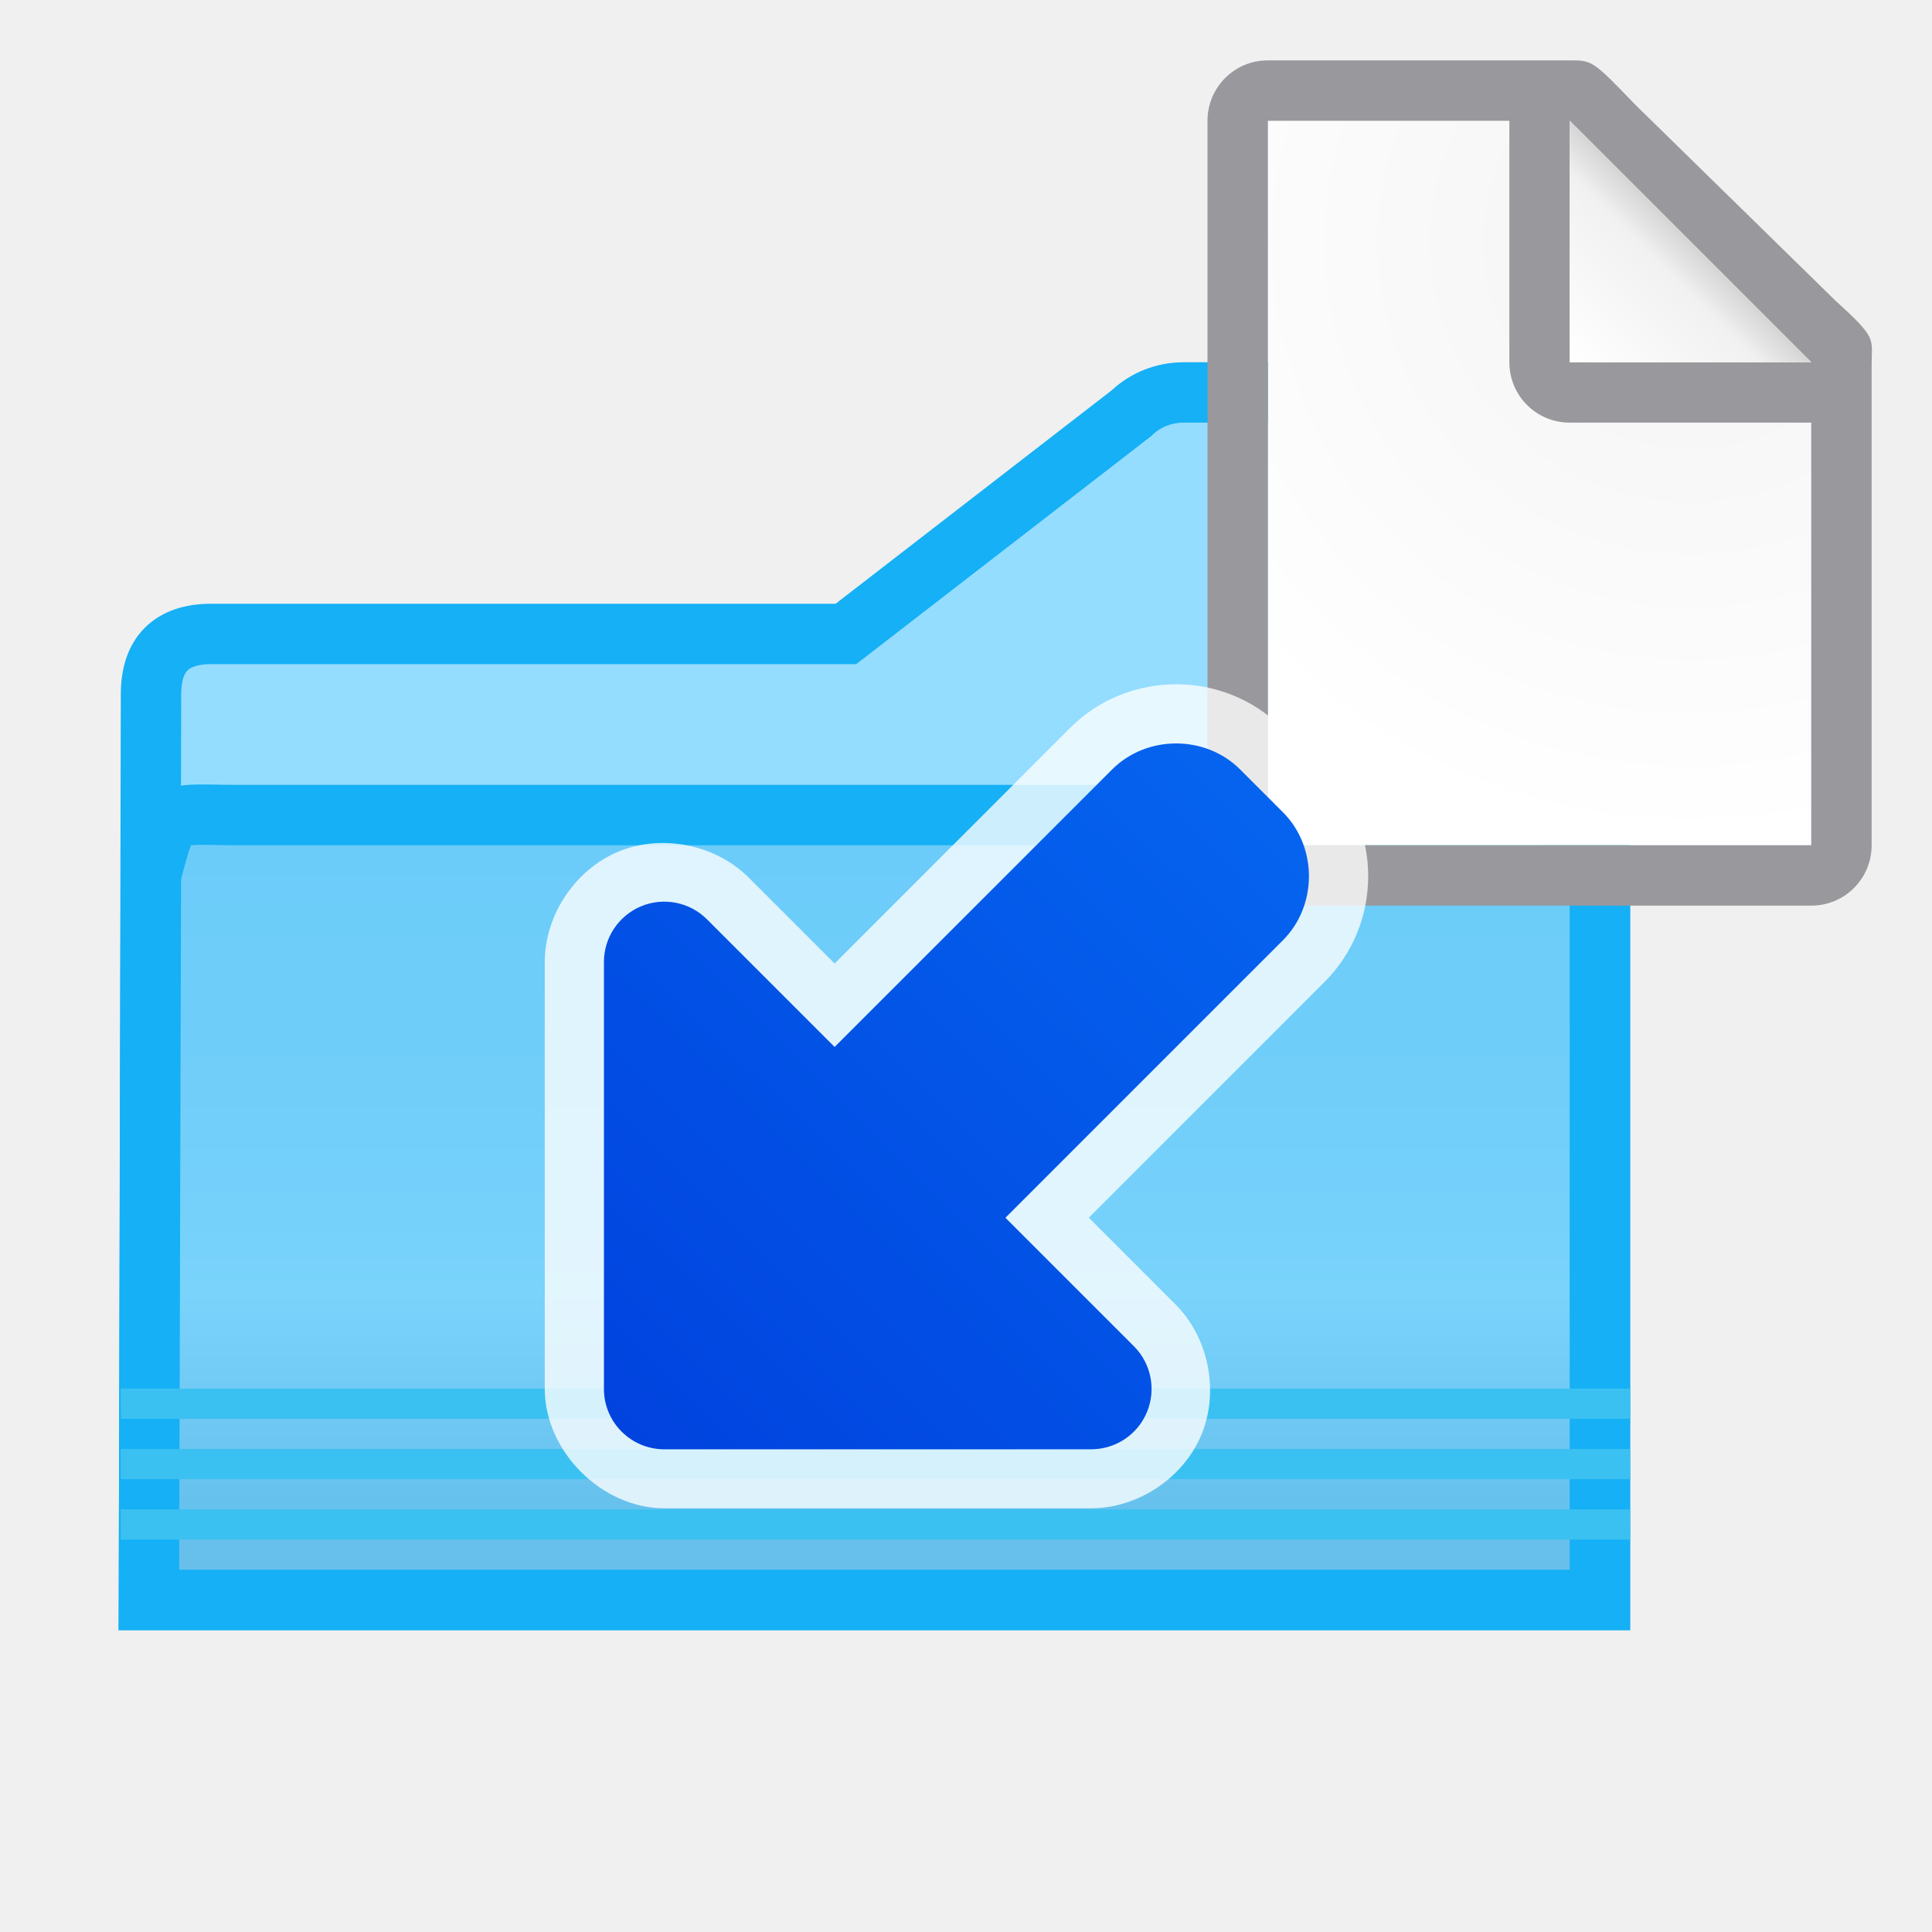
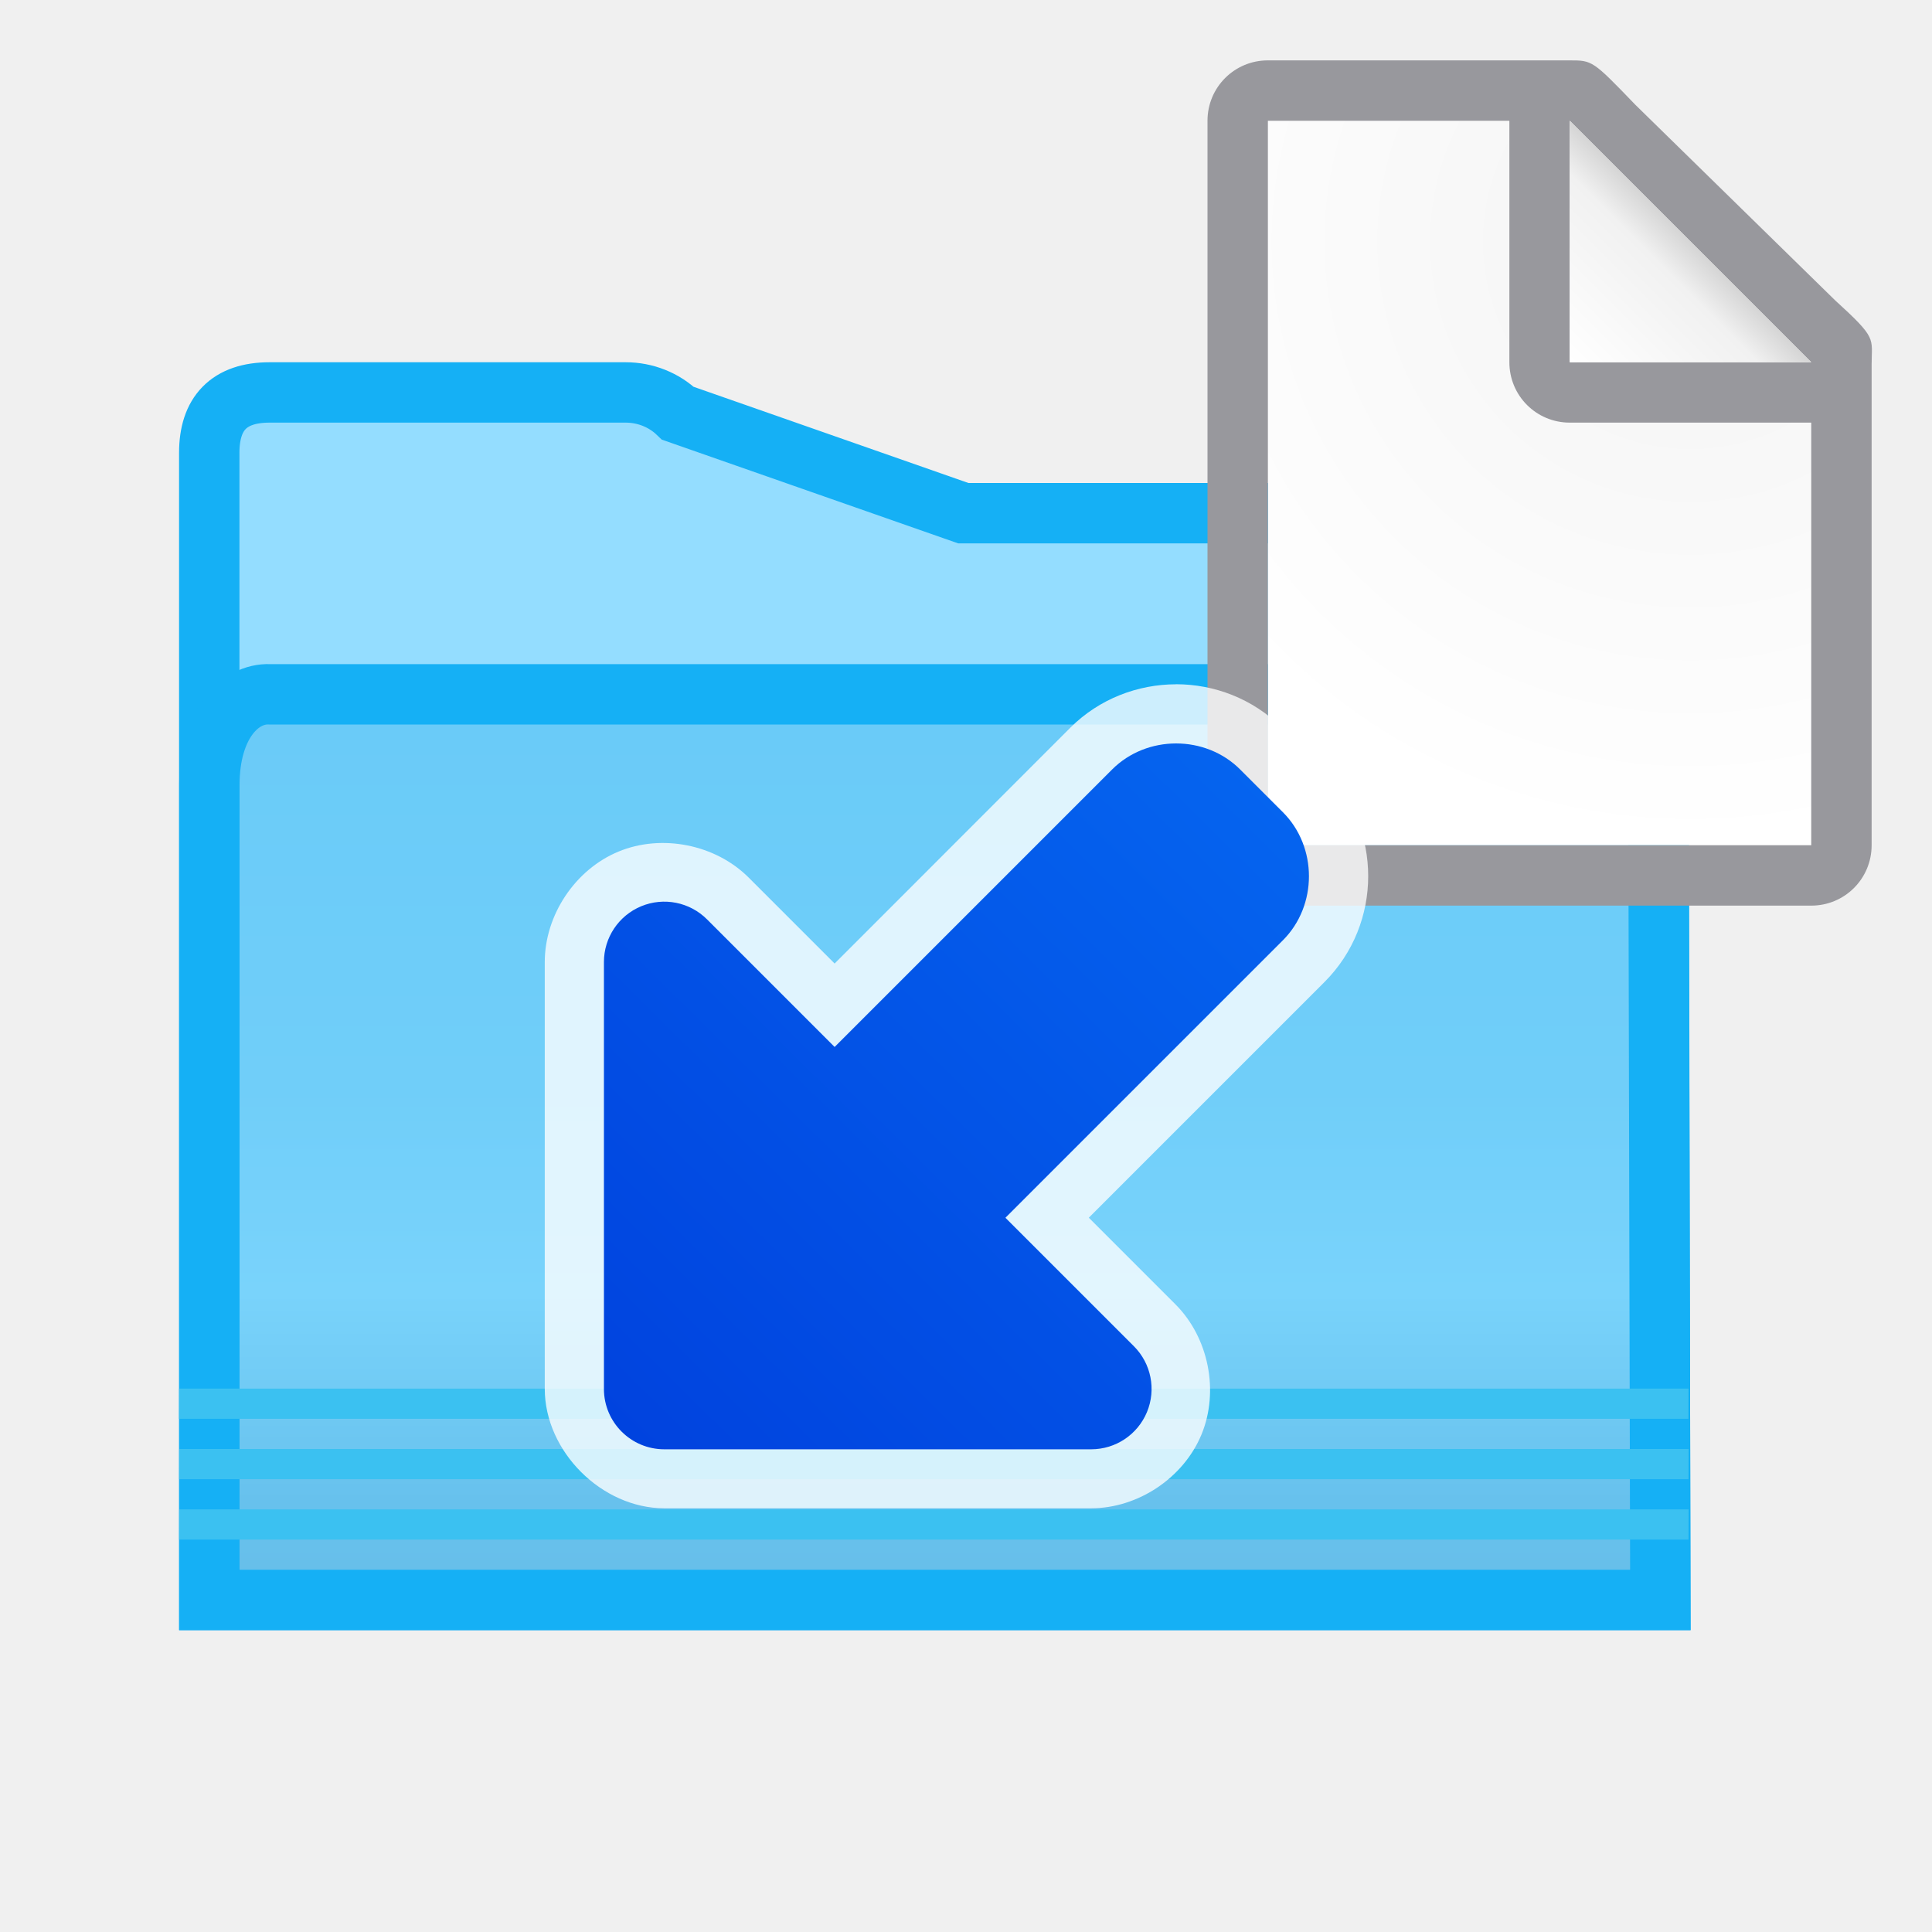
<svg xmlns="http://www.w3.org/2000/svg" viewBox="0 0 32 32">
  <radialGradient id="a" cx="17" cy="6.556" gradientTransform="matrix(1.428571 -.00000006 .00000006 1.428571 -7.285714 -4.365078)" gradientUnits="userSpaceOnUse" r="7">
    <stop offset="0" stop-color="#d7d7d7" />
    <stop offset=".3" stop-color="#f7f7f7" />
    <stop offset="1" stop-color="#fff" />
  </radialGradient>
  <linearGradient id="b" gradientUnits="userSpaceOnUse" x1="15" x2="17" y1="7" y2="5">
    <stop offset="0" stop-color="#fff" />
    <stop offset=".78" stop-color="#f1f1f1" />
    <stop offset="1" stop-color="#d5d5d5" />
  </linearGradient>
  <linearGradient id="c" gradientTransform="matrix(.7071068 .7071068 .7071068 -.7071068 -9.897508 -5.693399)" gradientUnits="userSpaceOnUse" x1="17.008" x2="16.831" y1="-16.366" y2="14.603">
    <stop offset="0" stop-color="#0040dd" />
    <stop offset="1" stop-color="#0a84ff" />
  </linearGradient>
  <linearGradient id="d" gradientUnits="userSpaceOnUse" x1="13" x2="13" y1="10" y2="26">
    <stop offset="0" stop-color="#68caf8" />
    <stop offset=".5" stop-color="#70cef9" />
    <stop offset=".714" stop-color="#79d3fb" />
    <stop offset=".929" stop-color="#67c1ed" />
    <stop offset="1" stop-color="#67bfea" />
  </linearGradient>
-   <path d="m19.604 6.5c-.325 0-.636.124-.865.345l-4.728 3.655h-10.51c-.676 0-1.0.35-1 1l-.034 15h1.224 22.034.776v-13-6c-0-.65-.324-1-1-1z" fill="#94ddff" fill-rule="evenodd" stroke="#15b0f5" />
-   <path d="m2.466 26.5h1.223 22.035.775v-11.5c0-1-.5-1.5-1-1.5h-3-18.5c-1.25.004-1.196-.169-1.5 1z" fill="url(#d)" stroke="#15b0f5" />
-   <g fill="#3bc1f1">
-     <path d="m2.002 23.5h25l-.002-.5h-25z" />
-     <path d="m2 24.5h25l-.002-.5h-25z" />
-     <path d="m2 25.5h25l-.002-.5h-25z" />
+   <g transform="matrix(-1 0 0 1 29.96684 0)">
+     <path d="m19.604 6.5c-.325 0-.636.124-.865.345l-4.728 1.655h-10.51c-.676 0-1.0.35-1 1l-.034 17h1.224 22.034.776v-15-4c-0-.65-.324-1-1-1z" fill="#94ddff" fill-rule="evenodd" stroke="#15b0f5" />
+     <path d="m2.466 26.5h1.223 22.035.775v-13.5c0-1-.5-1.522-1-1.5h-3-18.5c-1.25.004-1.196-.169-1.5 1z" fill="url(#d)" stroke="#15b0f5" />
+     <g fill="#3bc1f1">
+       <path d="m2.002 23.5h25l-.002-.5h-25z" />
+       <path d="m2 24.5h25l-.002-.5h-25z" />
+       <path d="m2 25.5h25l-.002-.5h-25z" />
+     </g>
  </g>
  <g transform="translate(11 -1)">
    <path d="m10 3v12h9v-8.271l-4-3.729z" fill="url(#a)" />
    <path d="m10 2c-.554 0-1 .446-1 1v12c0 .554.446 1 1 1h9c.554 0 1-.446 1-1v-4.109-3.641-.208c0-.451.099-.427-.605-1.068l-3.307-3.237c-.71-.737-.711-.737-1.095-.737h-.332-.662zm0 1h4v4c0 .554.446 1 1 1h4v7h-9z" fill="#98989d" />
    <path d="m15 7h4l-4-4z" fill="#fff" fill-rule="evenodd" />
    <path d="m15 3 4 4h-4z" fill="url(#b)" />
    <path d="m8.48 12.334c-.629 0-1.27.237-1.752.719l-3.904 3.906-1.424-1.424c-.549-.549-1.439-.727-2.156-.43-.718.297-1.22 1.051-1.221 1.828v7.07c0 1.036.943 1.978 1.979 1.979h7.07c.777-0 1.531-.503 1.828-1.221.297-.718.119-1.607-.43-2.156l-.006-.006-1.43-1.43 3.904-3.904c.965-.965.965-2.541 0-3.506l-.707-.707c-.482-.482-1.123-.719-1.752-.719z" fill="#fff" fill-opacity=".784" />
    <path d="m9.541 13.745c-.575-.575-1.546-.575-2.121 0l-4.596 4.596-2.114-2.114a1 1 0 0 0 -1.707.707v7.071a1 1 0 0 0 1.0 1h7.071a1 1 0 0 0 .707-1.707l-.007-.007-2.121-2.121 4.596-4.596c.575-.575.575-1.546 0-2.121z" fill="url(#c)" />
  </g>
</svg>
